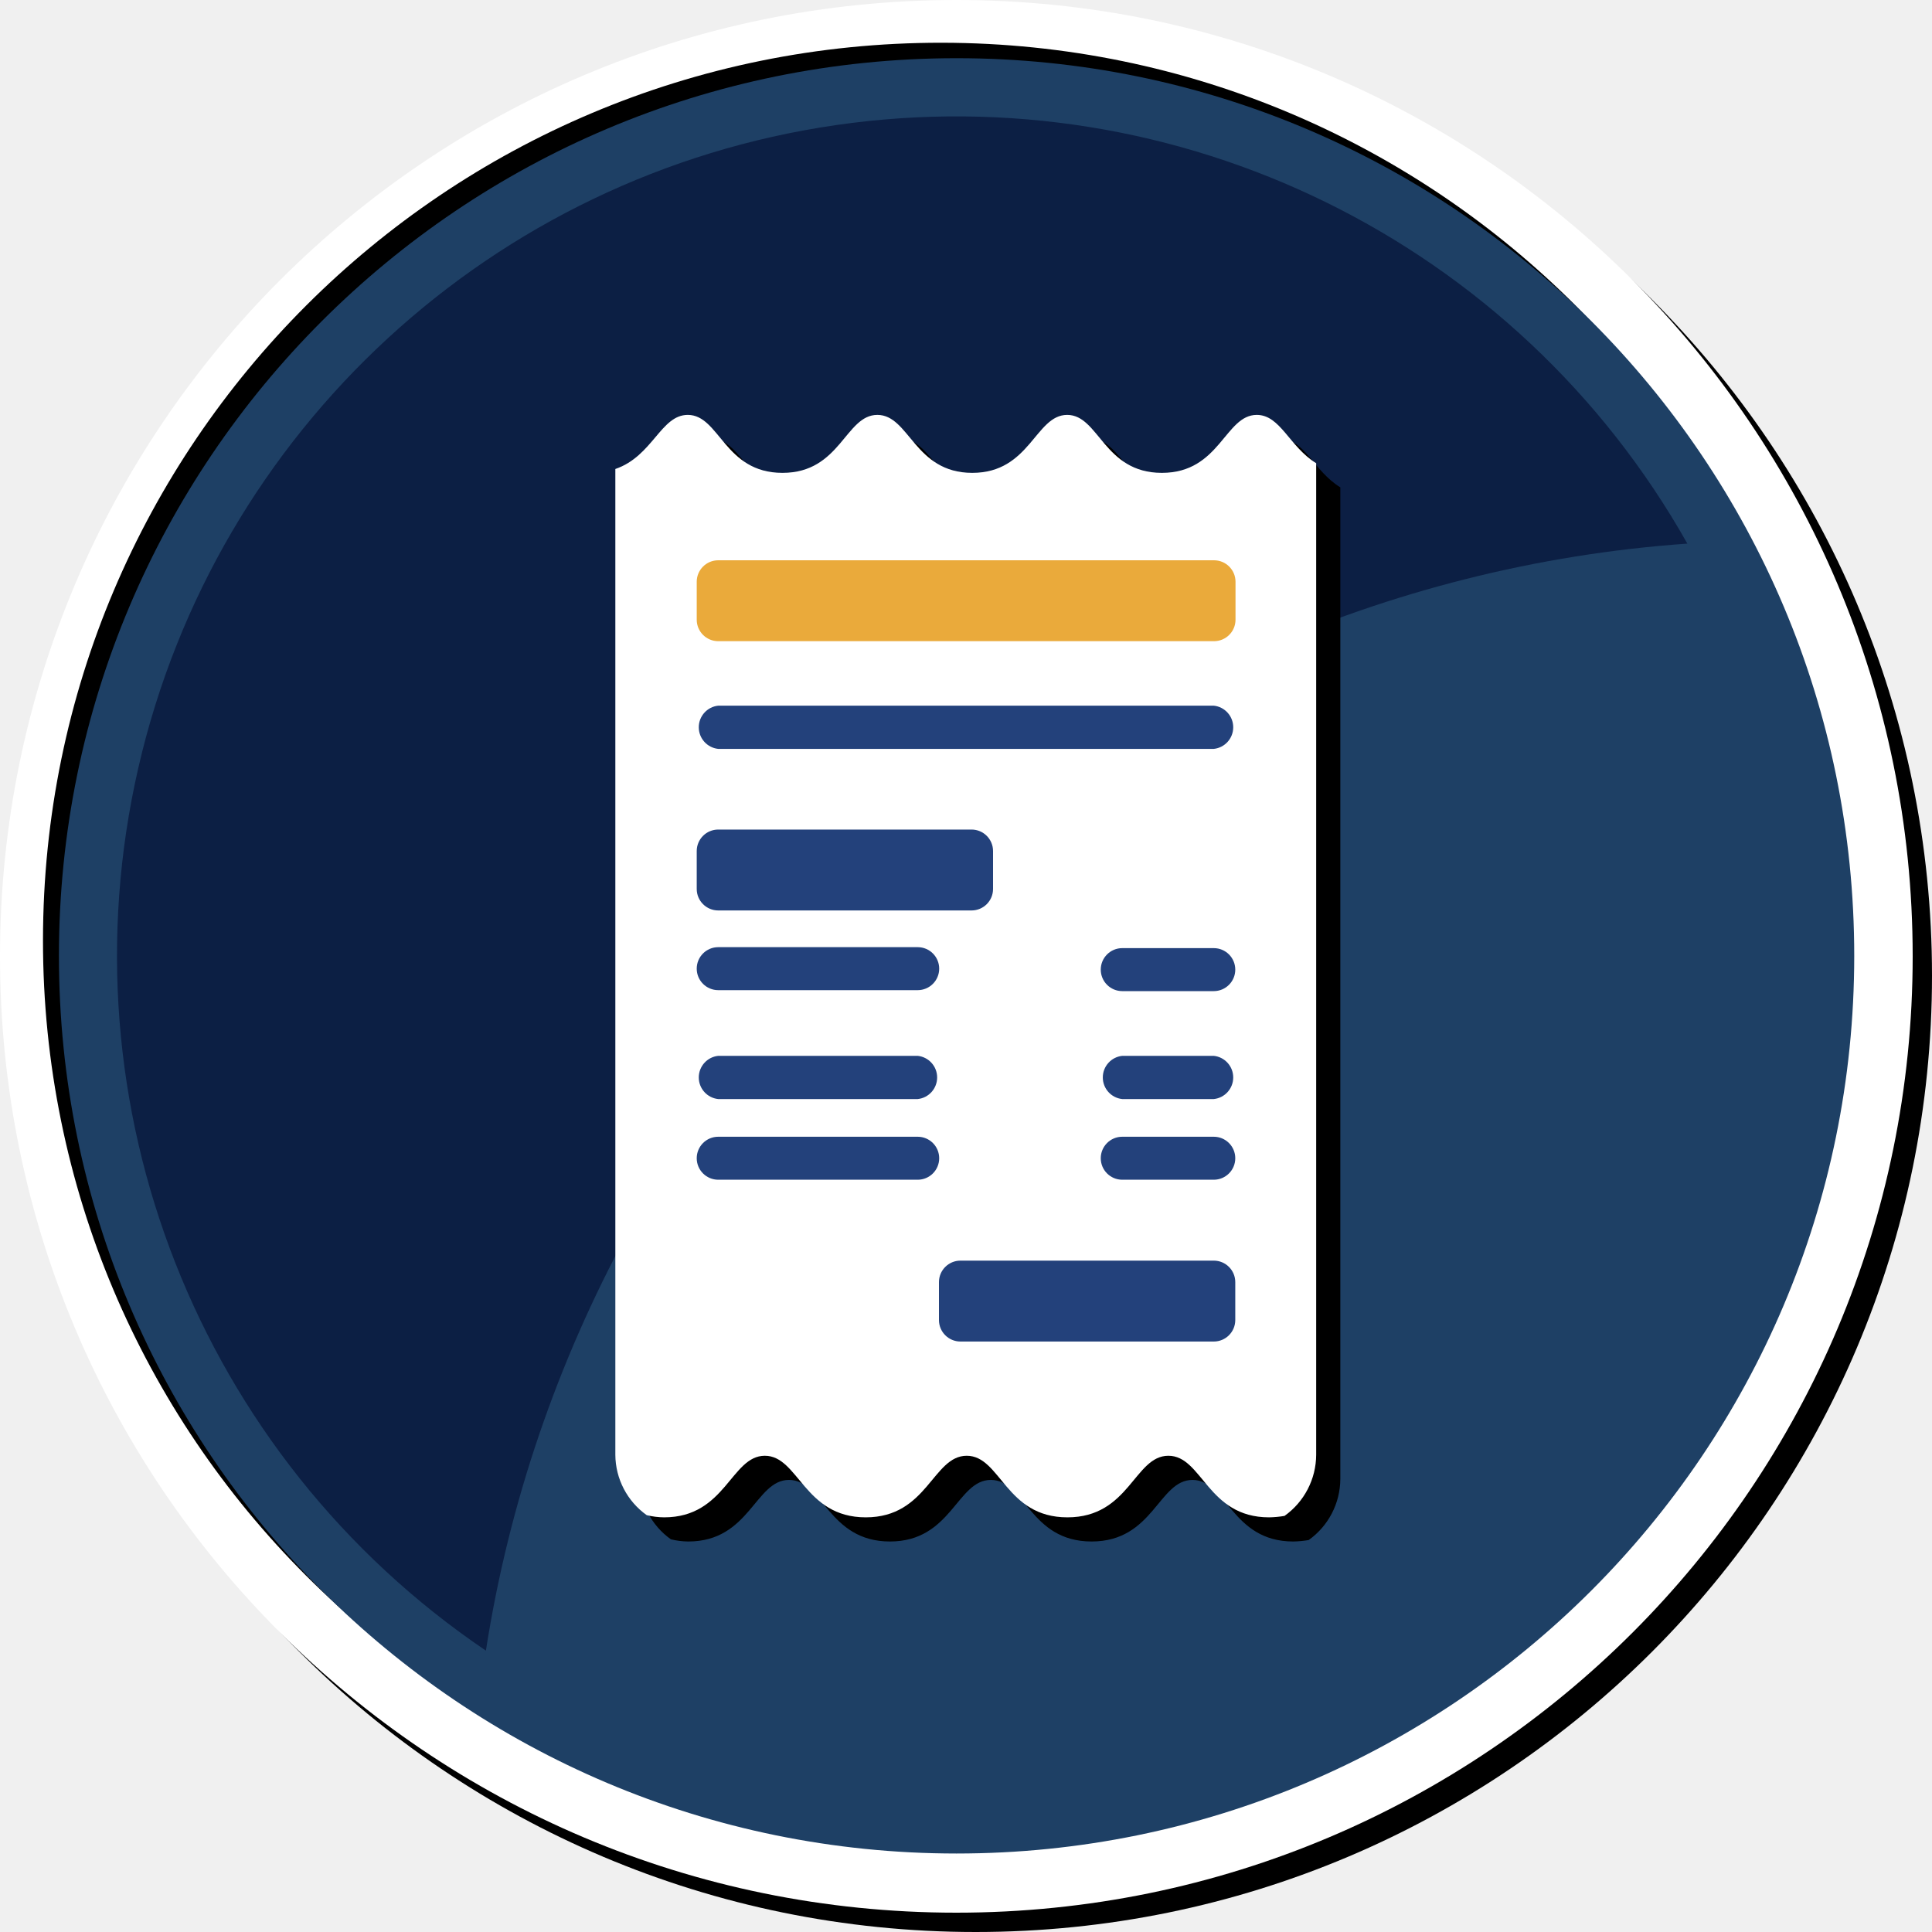
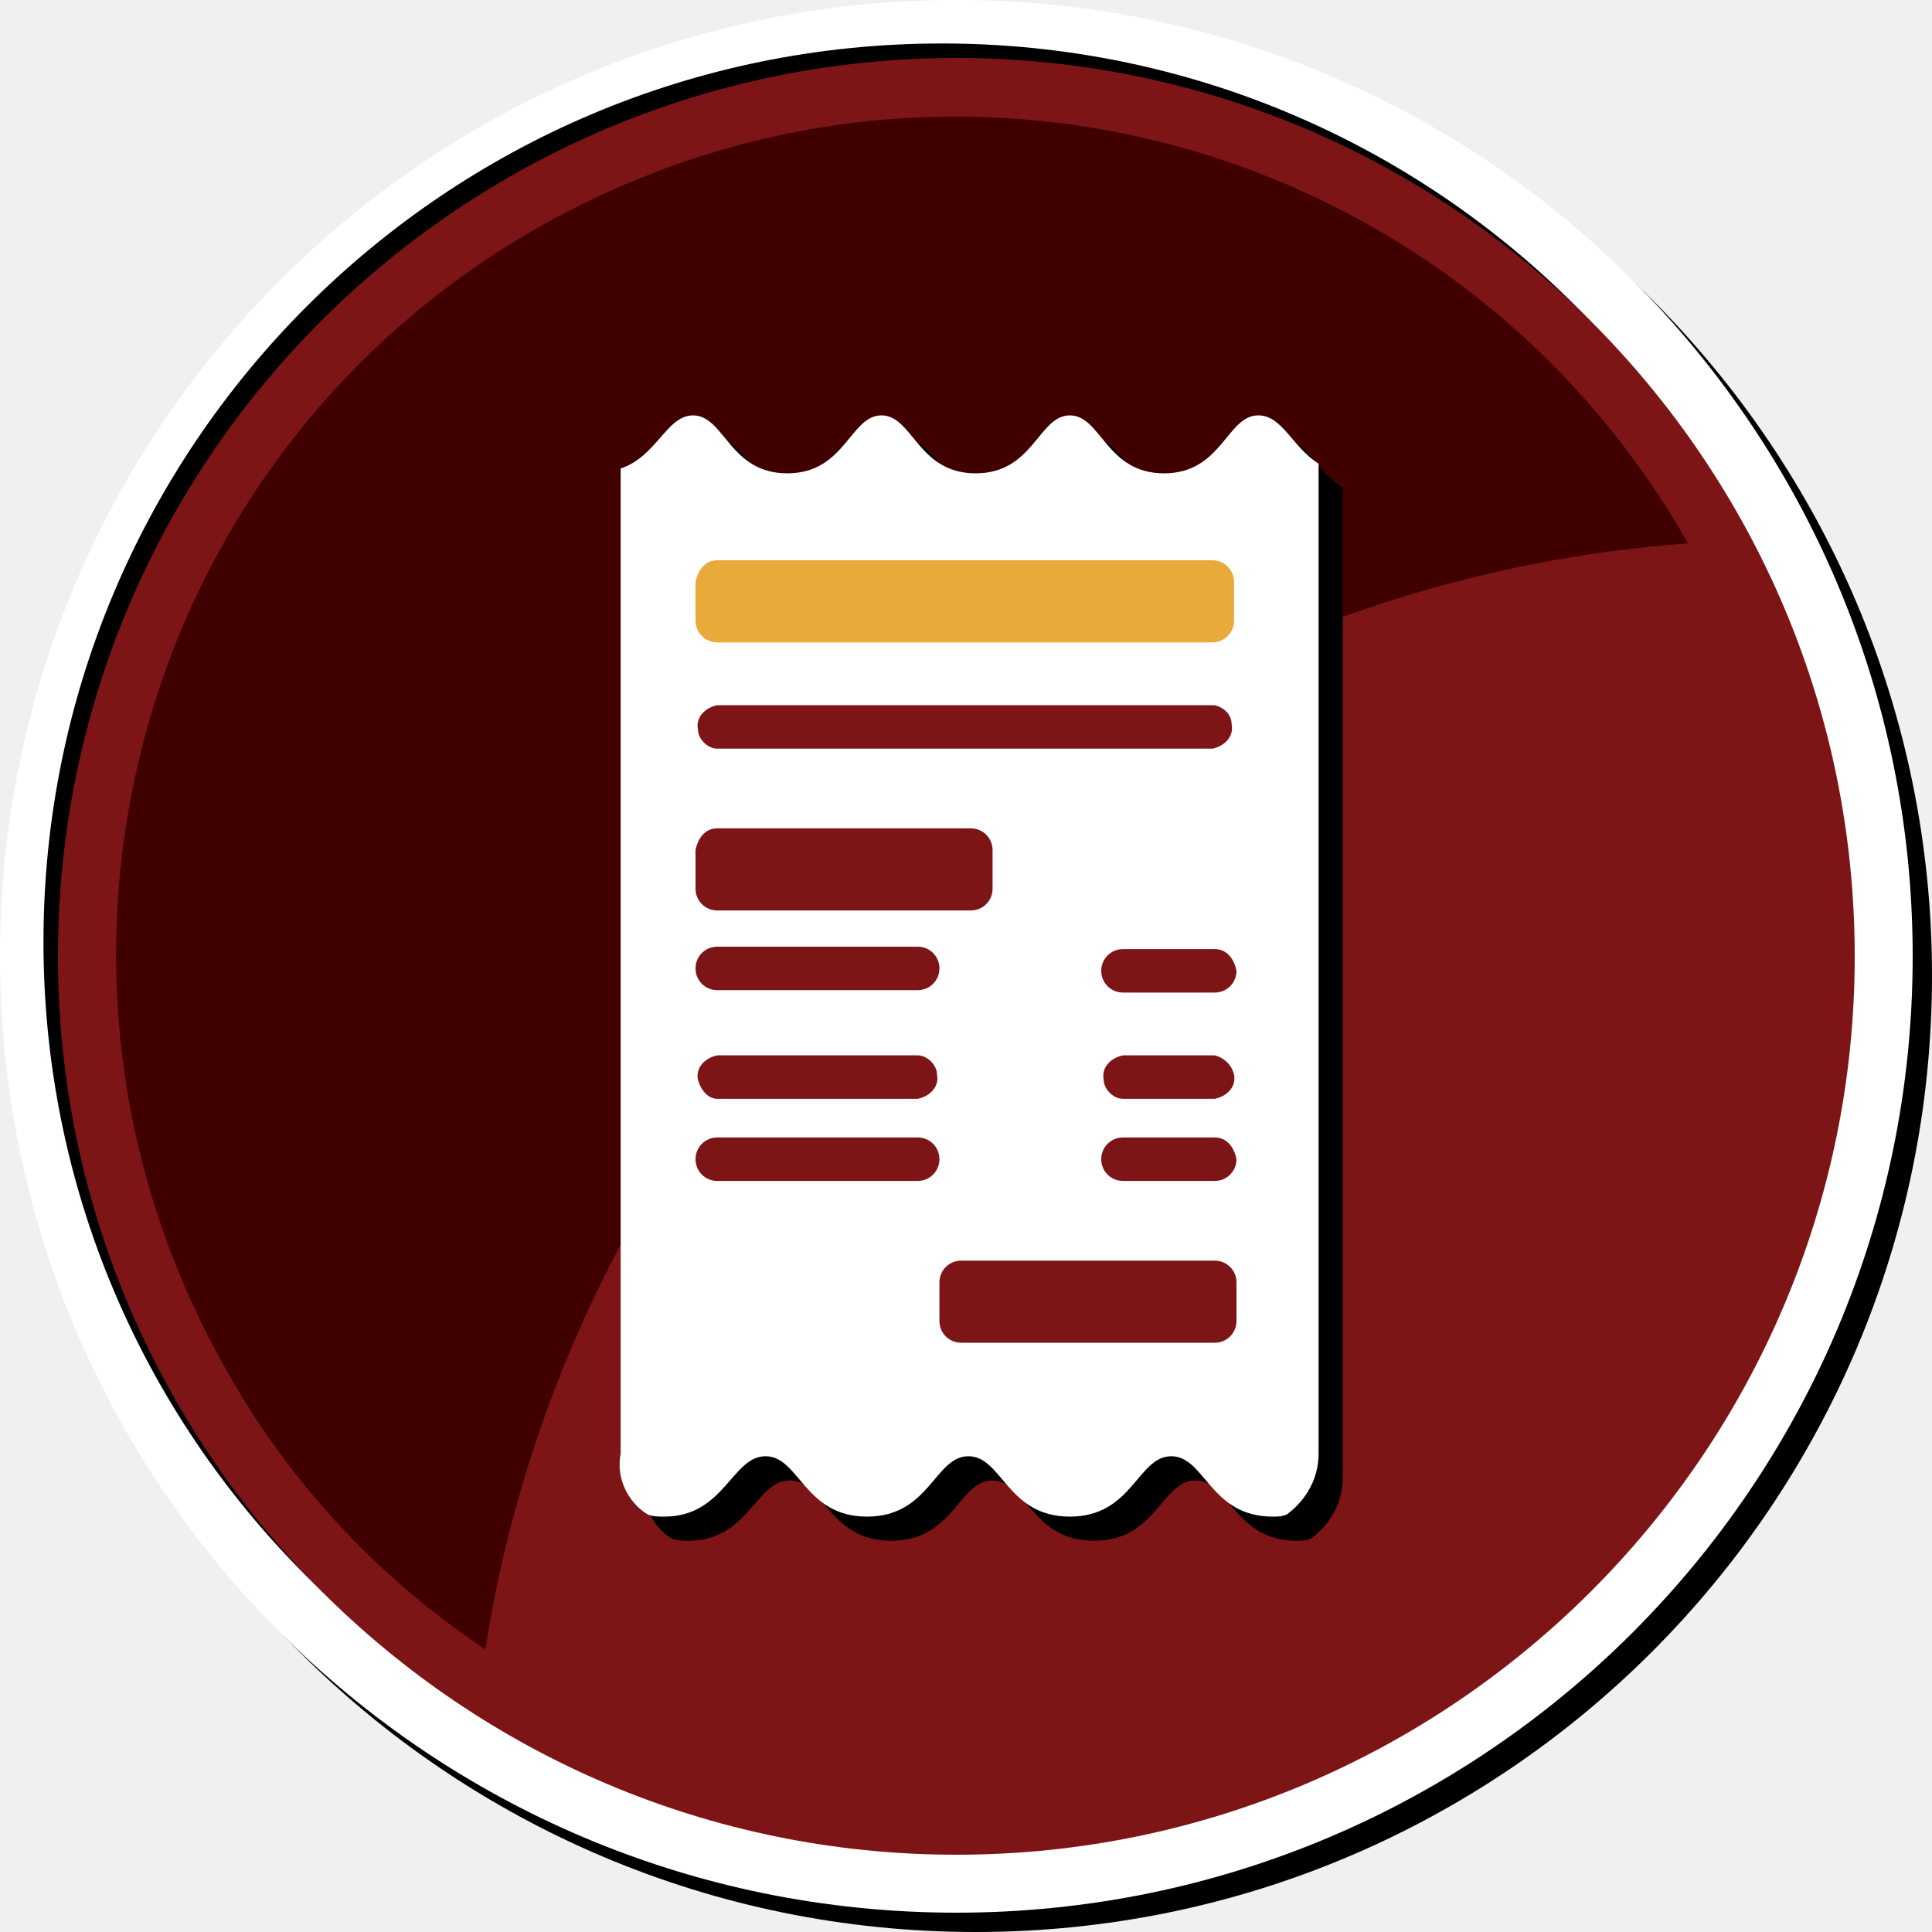
- <svg xmlns="http://www.w3.org/2000/svg" id="Layer_1" data-name="Layer 1" viewBox="0 0 80 80">
-   <defs>
-     <style>.cls-1{fill:#fff;}.cls-2{fill:#1e4065;}.cls-3{fill:#0c1f44;}.cls-4{fill:#23417b;}.cls-5{fill:#eaaa3b;}</style>
-   </defs>
+ <svg xmlns="http://www.w3.org/2000/svg" version="1.1" id="Layer_1" x="0px" y="0px" viewBox="0 0 80 80" style="enable-background:new 0 0 80 80;" xml:space="preserve">
+   <style type="text/css">
+ 	.st0{fill:#FFFFFF;}
+ 	.st1{fill:#7D1416;}
+ 	.st2{fill:#400000;}
+ 	.st3{fill:#EAAA3B;}
+ </style>
  <circle cx="40.4" cy="40.4" r="39.6" />
-   <circle class="cls-1" cx="39.6" cy="39.6" r="39.6" />
-   <path d="M76.14,38.94A37.18,37.18,0,1,1,39,1.77,37.18,37.18,0,0,1,76.14,38.94Z" />
-   <path class="cls-2" d="M76.78,39.59A37.17,37.17,0,1,1,39.61,2.41,37.17,37.17,0,0,1,76.78,39.59Z" />
-   <path class="cls-3" d="M69.87,22.51A34.75,34.75,0,1,0,20.12,68.35C23.94,43.8,44.77,24.28,69.87,22.51Z" />
-   <path d="M27.78,63.74a3.15,3.15,0,0,0,.72.09c2.55,0,2.77-2.55,4.17-2.55s1.62,2.55,4.18,2.55,2.77-2.55,4.18-2.55,1.6,2.55,4.17,2.55,2.77-2.55,4.18-2.55,1.61,2.55,4.17,2.55a4.22,4.22,0,0,0,.64-.06,3.12,3.12,0,0,0,1.31-2.53V20.18c-1.11-.68-1.48-2-2.46-2-1.32,0-1.52,2.4-3.93,2.4s-2.6-2.4-3.92-2.4-1.53,2.4-3.93,2.4-2.6-2.4-3.93-2.4-1.52,2.4-3.93,2.4-2.6-2.4-3.92-2.4c-1.12,0-1.45,1.71-3,2.24V61.24A3.09,3.09,0,0,0,27.78,63.74Z" />
-   <path class="cls-1" d="M26.78,62.74a3.15,3.15,0,0,0,.72.09c2.55,0,2.77-2.55,4.17-2.55s1.62,2.55,4.18,2.55,2.77-2.55,4.18-2.55,1.6,2.55,4.17,2.55,2.77-2.55,4.18-2.55,1.61,2.55,4.17,2.55a4.22,4.22,0,0,0,.64-.06,3.12,3.12,0,0,0,1.31-2.53V19.18c-1.11-.68-1.48-2-2.46-2-1.32,0-1.52,2.4-3.93,2.4s-2.6-2.4-3.92-2.4-1.53,2.4-3.93,2.4-2.6-2.4-3.93-2.4-1.52,2.4-3.93,2.4-2.6-2.4-3.92-2.4c-1.12,0-1.45,1.71-3,2.24V60.24A3.09,3.09,0,0,0,26.78,62.74Z" />
-   <rect class="cls-4" x="38.88" y="52.2" width="12.27" height="3.35" rx="0.89" />
-   <path class="cls-4" d="M50.26,47.07H46.47a.89.89,0,0,0,0,1.78h3.79a.89.89,0,0,0,0-1.78Z" />
-   <path class="cls-4" d="M50.26,43.72H46.47a.9.9,0,0,0,0,1.79h3.79a.9.9,0,0,0,0-1.79Z" />
-   <path class="cls-4" d="M50.26,39.26H46.47a.89.89,0,0,0,0,1.78h3.79a.89.89,0,0,0,0-1.78Z" />
-   <rect class="cls-5" x="28.85" y="23.2" width="22.31" height="3.35" rx="0.89" />
-   <path class="cls-4" d="M50.26,29.22H29.74a.9.9,0,0,0,0,1.79H50.26a.9.9,0,0,0,0-1.79Z" />
-   <rect class="cls-4" x="28.85" y="34.35" width="12.27" height="3.35" rx="0.89" />
-   <path class="cls-4" d="M29.74,41H38a.89.89,0,0,0,0-1.78H29.74a.89.89,0,1,0,0,1.78Z" />
-   <path class="cls-4" d="M29.74,45.51H38a.9.9,0,0,0,0-1.79H29.74a.9.9,0,0,0,0,1.79Z" />
-   <path class="cls-4" d="M38,47.07H29.74a.89.89,0,1,0,0,1.78H38a.89.89,0,0,0,0-1.78Z" />
+   <circle class="st0" cx="39.6" cy="39.6" r="39.6" />
+   <path d="M76.1,38.9c0,20.5-16.6,37.2-37.2,37.2C18.4,76.1,1.8,59.5,1.8,39S18.4,1.8,39,1.8c0,0,0,0,0,0  C59.5,1.8,76.1,18.4,76.1,38.9z" />
+   <path class="st1" d="M76.8,39.6c0,20.5-16.7,37.2-37.2,37.2S2.4,60.1,2.4,39.6C2.4,19,19.1,2.4,39.6,2.4  C60.1,2.4,76.8,19.1,76.8,39.6C76.8,39.6,76.8,39.6,76.8,39.6z" />
+   <path class="st2" d="M69.9,22.5C60.4,5.8,39.3-0.1,22.5,9.3S-0.1,39.9,9.3,56.6c2.6,4.7,6.3,8.7,10.8,11.7  C23.9,43.8,44.8,24.3,69.9,22.5z" />
+   <path d="M27.8,63.7c0.2,0.1,0.5,0.1,0.7,0.1c2.5,0,2.8-2.5,4.2-2.5s1.6,2.5,4.2,2.5s2.8-2.5,4.2-2.5s1.6,2.5,4.2,2.5  s2.8-2.5,4.2-2.5s1.6,2.5,4.2,2.5c0.2,0,0.4,0,0.6-0.1c0.8-0.6,1.3-1.5,1.3-2.5V20.2c-1.1-0.7-1.5-2-2.5-2c-1.3,0-1.5,2.4-3.9,2.4  s-2.6-2.4-3.9-2.4s-1.5,2.4-3.9,2.4s-2.6-2.4-3.9-2.4s-1.5,2.4-3.9,2.4s-2.6-2.4-3.9-2.4c-1.1,0-1.5,1.7-3,2.2v40.8  C26.5,62.2,27,63.2,27.8,63.7z" />
+   <path class="st0" d="M26.8,62.7c0.2,0.1,0.5,0.1,0.7,0.1c2.5,0,2.8-2.5,4.2-2.5s1.6,2.5,4.2,2.5s2.8-2.5,4.2-2.5s1.6,2.5,4.2,2.5  s2.8-2.5,4.2-2.5s1.6,2.5,4.2,2.5c0.2,0,0.4,0,0.6-0.1c0.8-0.6,1.3-1.5,1.3-2.5V19.2c-1.1-0.7-1.5-2-2.5-2c-1.3,0-1.5,2.4-3.9,2.4  s-2.6-2.4-3.9-2.4s-1.5,2.4-3.9,2.4s-2.6-2.4-3.9-2.4s-1.5,2.4-3.9,2.4s-2.6-2.4-3.9-2.4c-1.1,0-1.5,1.7-3,2.2v40.8  C25.5,61.2,26,62.2,26.8,62.7z" />
+   <path class="st1" d="M39.8,52.2h10.5c0.5,0,0.9,0.4,0.9,0.9v1.6c0,0.5-0.4,0.9-0.9,0.9H39.8c-0.5,0-0.9-0.4-0.9-0.9v-1.6  C38.9,52.6,39.3,52.2,39.8,52.2z" />
+   <path class="st1" d="M50.3,47.1h-3.8c-0.5,0-0.9,0.4-0.9,0.9c0,0.5,0.4,0.9,0.9,0.9h3.8c0.5,0,0.9-0.4,0.9-0.9  C51.1,47.5,50.8,47.1,50.3,47.1z" />
+   <path class="st1" d="M50.3,43.7h-3.8c-0.5,0.1-0.9,0.5-0.8,1c0,0.4,0.4,0.8,0.8,0.8h3.8c0.5-0.1,0.9-0.5,0.8-1  C51,44.1,50.7,43.8,50.3,43.7z" />
+   <path class="st1" d="M50.3,39.3h-3.8c-0.5,0-0.9,0.4-0.9,0.9c0,0.5,0.4,0.9,0.9,0.9h3.8c0.5,0,0.9-0.4,0.9-0.9  C51.1,39.7,50.8,39.3,50.3,39.3z" />
+   <path class="st3" d="M29.7,23.2h20.5c0.5,0,0.9,0.4,0.9,0.9v1.6c0,0.5-0.4,0.9-0.9,0.9H29.7c-0.5,0-0.9-0.4-0.9-0.9v-1.6  C28.9,23.6,29.2,23.2,29.7,23.2z" />
+   <path class="st1" d="M50.3,29.2H29.7c-0.5,0.1-0.9,0.5-0.8,1c0,0.4,0.4,0.8,0.8,0.8h20.5c0.5-0.1,0.9-0.5,0.8-1  C51,29.6,50.7,29.3,50.3,29.2z" />
+   <path class="st1" d="M29.7,34.3h10.5c0.5,0,0.9,0.4,0.9,0.9v1.6c0,0.5-0.4,0.9-0.9,0.9H29.7c-0.5,0-0.9-0.4-0.9-0.9v-1.6  C28.9,34.7,29.2,34.3,29.7,34.3z" />
+   <path class="st1" d="M29.7,41H38c0.5,0,0.9-0.4,0.9-0.9c0-0.5-0.4-0.9-0.9-0.9h-8.3c-0.5,0-0.9,0.4-0.9,0.9  C28.8,40.6,29.2,41,29.7,41C29.7,41,29.7,41,29.7,41z" />
+   <path class="st1" d="M29.7,45.5H38c0.5-0.1,0.9-0.5,0.8-1c0-0.4-0.4-0.8-0.8-0.8h-8.3c-0.5,0.1-0.9,0.5-0.8,1  C29,45.1,29.3,45.5,29.7,45.5z" />
+   <path class="st1" d="M38,47.1h-8.3c-0.5,0-0.9,0.4-0.9,0.9c0,0.5,0.4,0.9,0.9,0.9c0,0,0,0,0,0H38c0.5,0,0.9-0.4,0.9-0.9  C38.9,47.5,38.5,47.1,38,47.1z" />
</svg>
